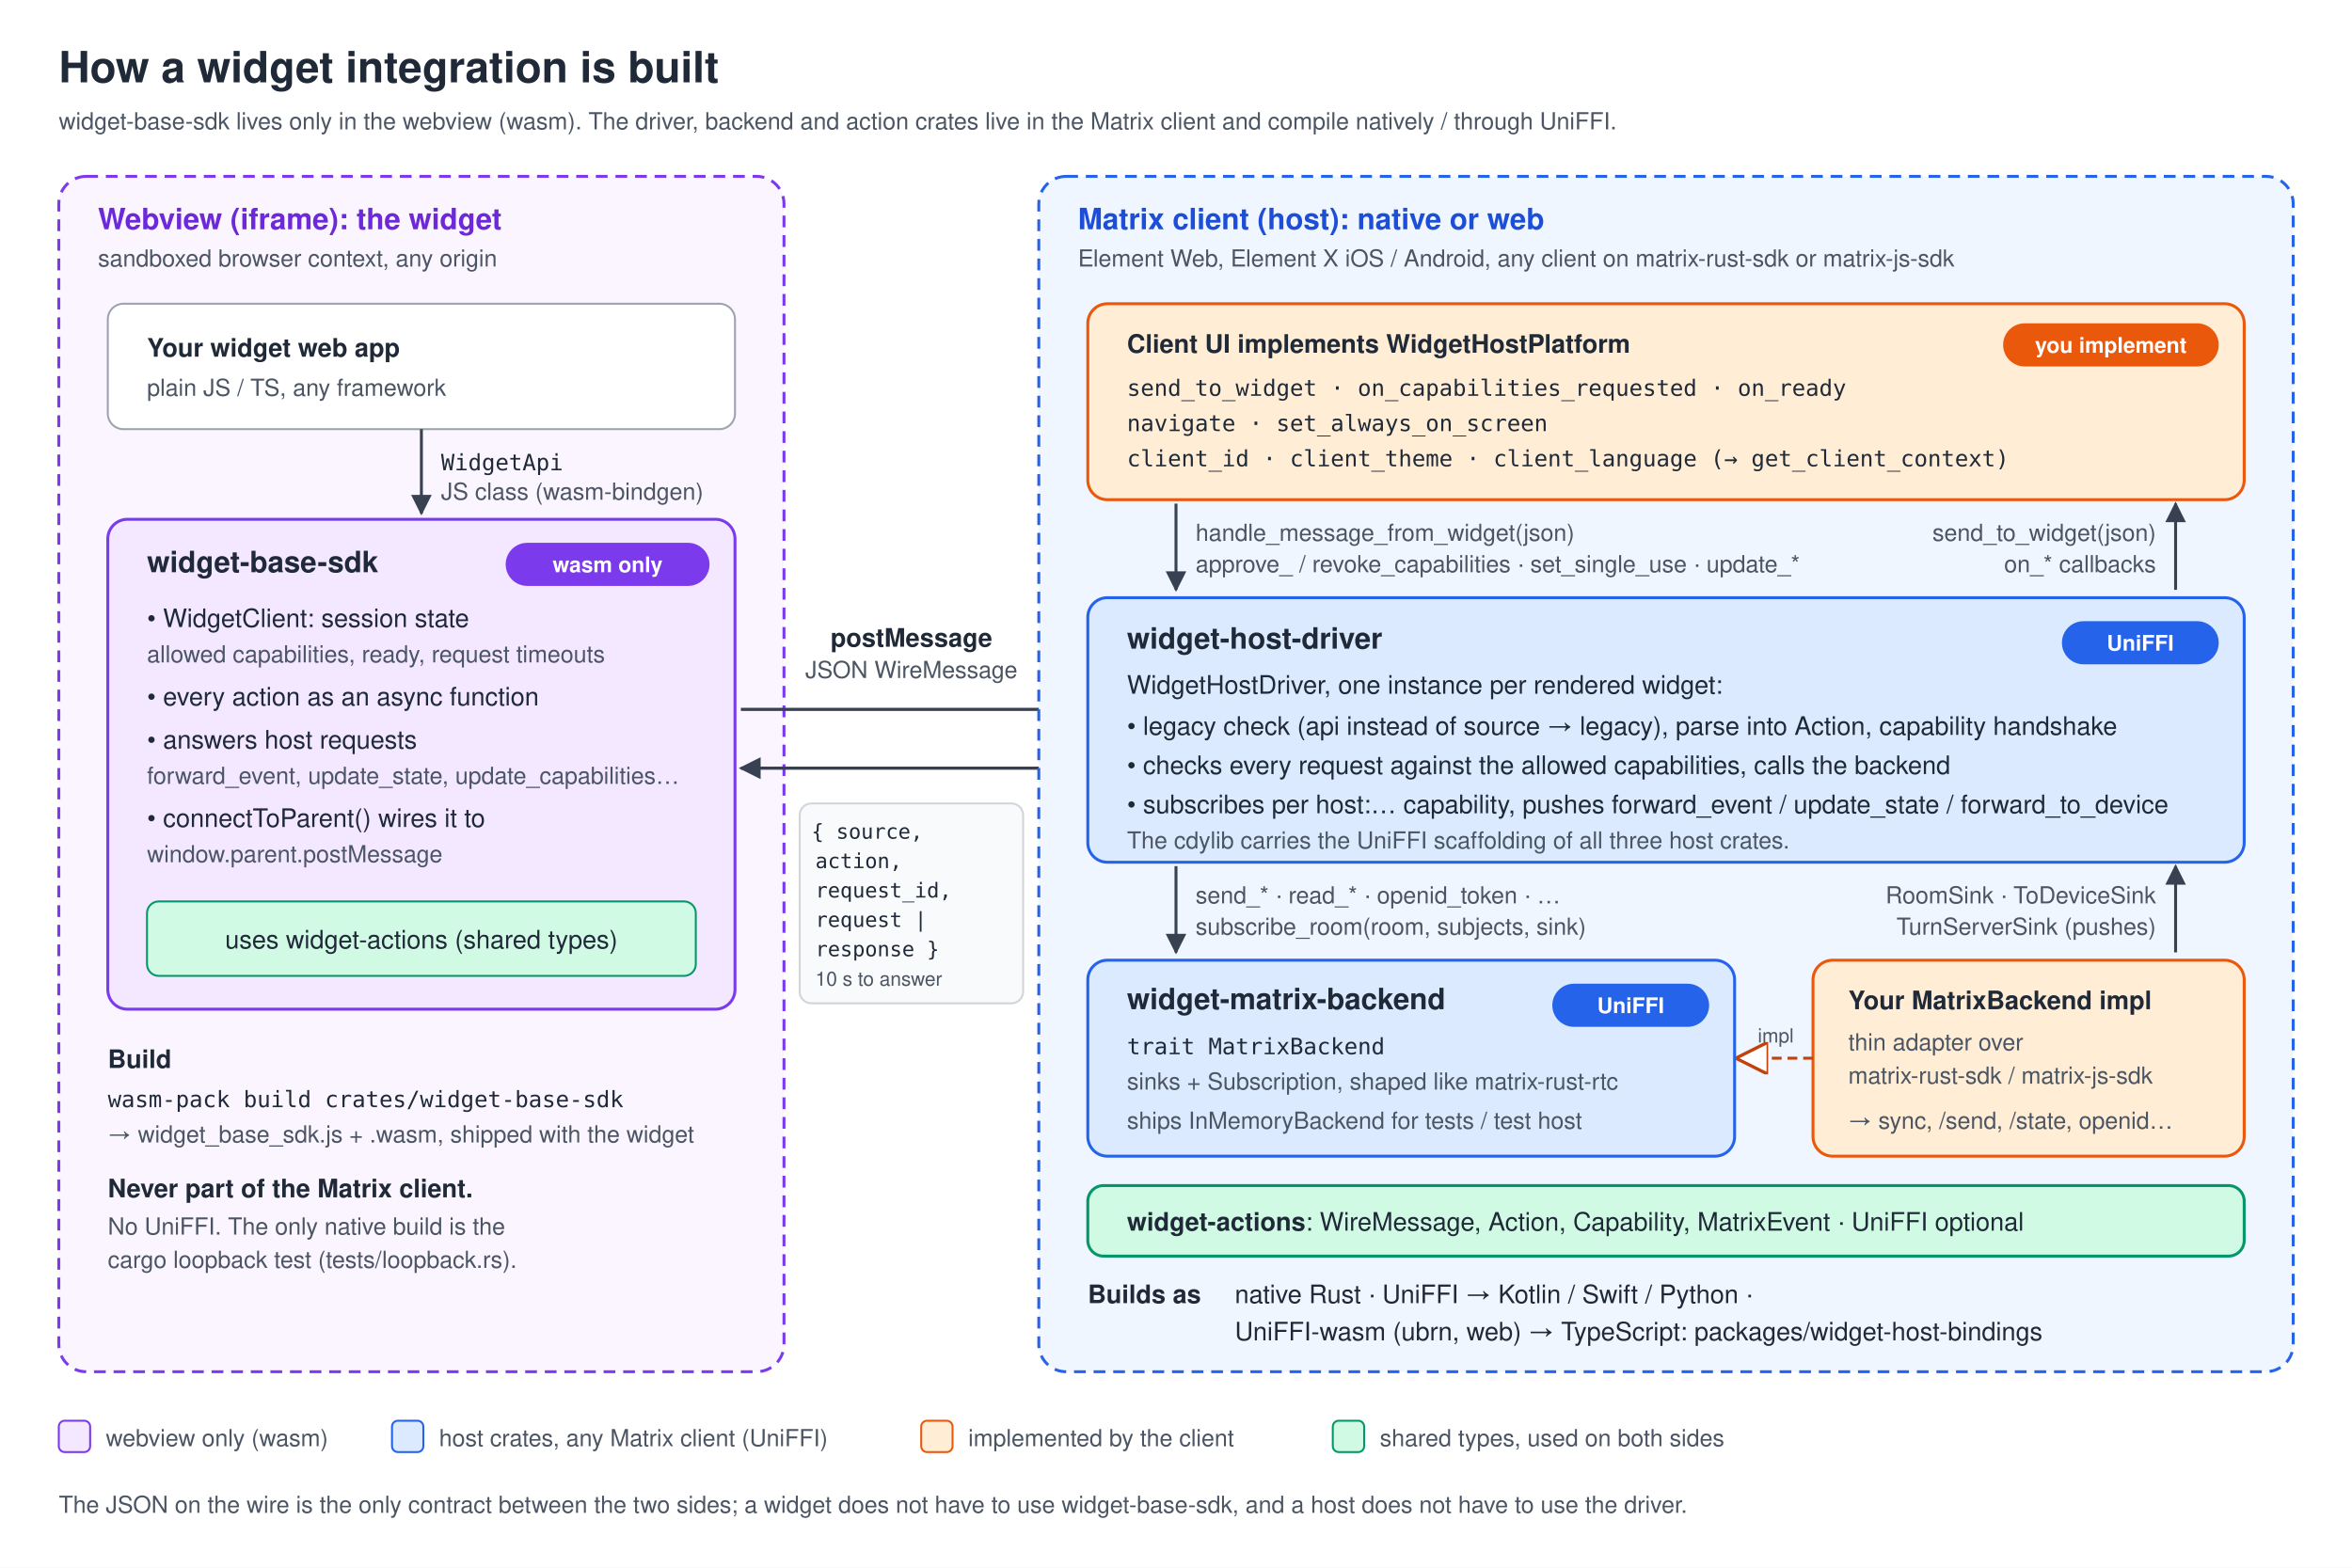
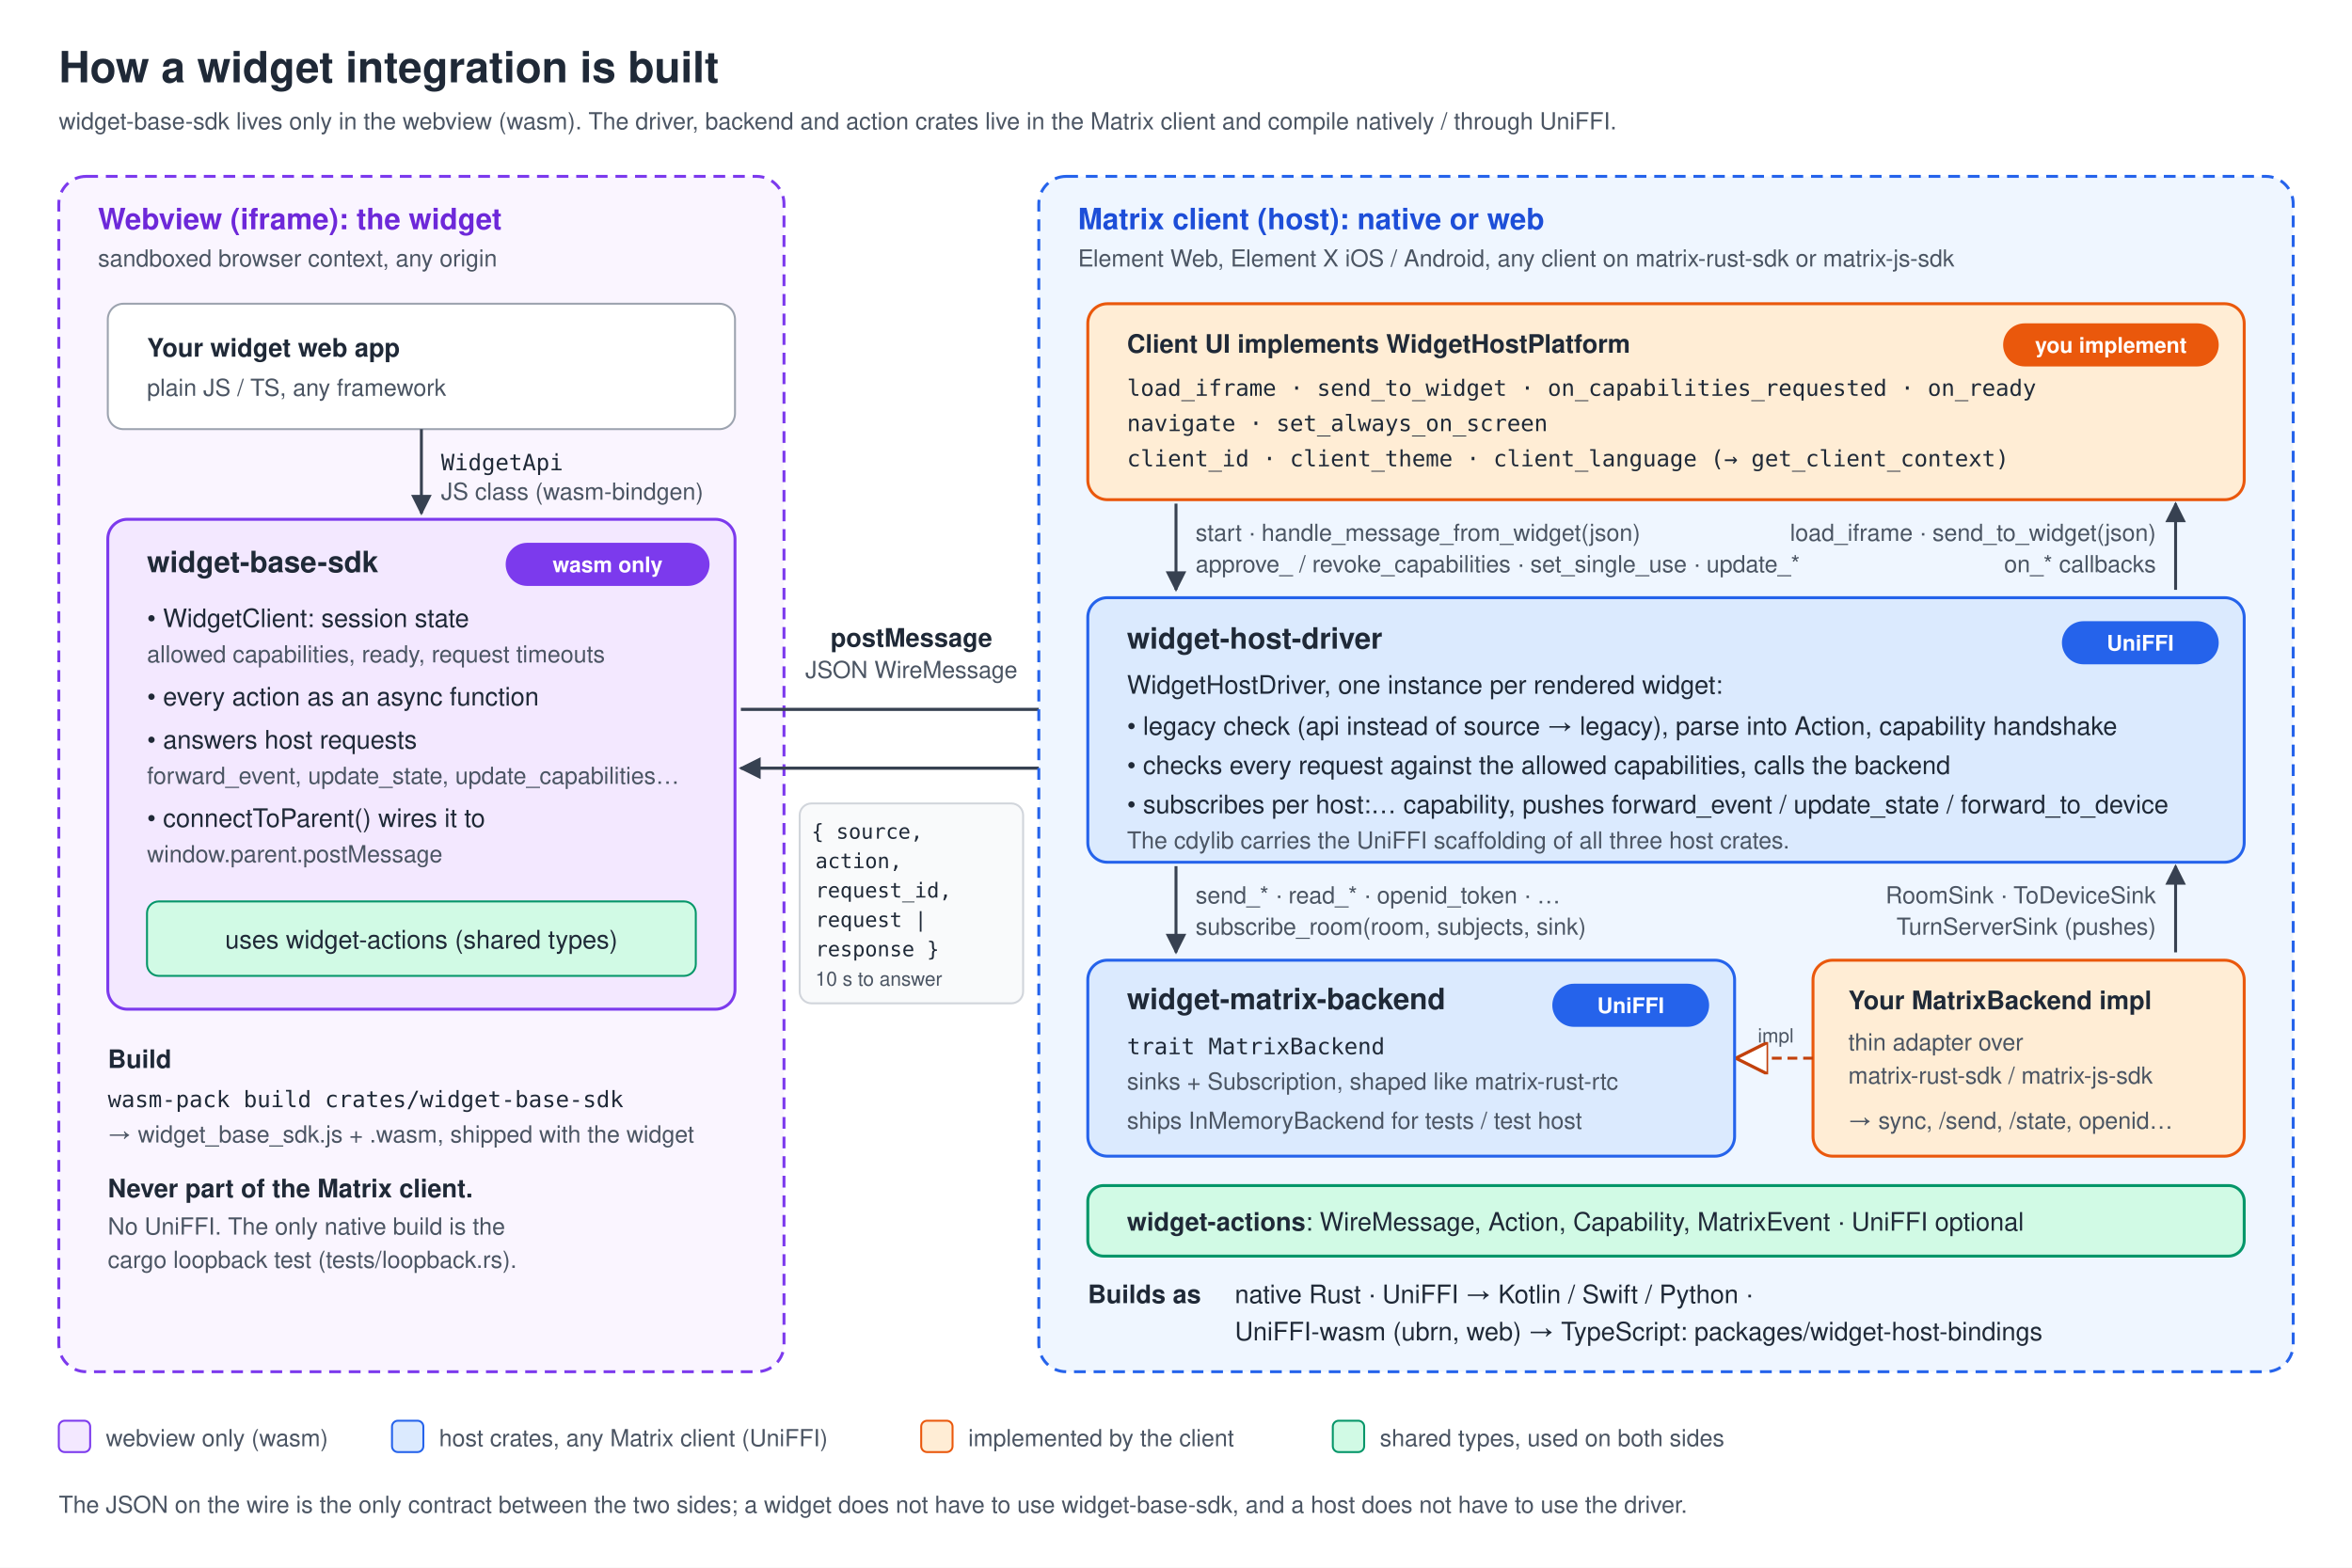
<svg xmlns="http://www.w3.org/2000/svg" viewBox="0 0 1200 800" width="1200" height="800" font-family="-apple-system, 'Segoe UI', Helvetica, Arial, sans-serif">
  <style>
    text { fill: #1f2937; white-space: pre; }
    .h1 { font-size: 22px; font-weight: 700; }
    .h2 { font-size: 15px; font-weight: 700; }
    .b { font-size: 13px; }
    .s { font-size: 12px; fill: #4b5563; }
    .m { font-family: ui-monospace, SFMono-Regular, Menlo, monospace; font-size: 11.5px; }
    .badge { font-size: 11px; font-weight: 700; fill: #ffffff; }
    .purple { fill: #6d28d9; }
    .blue { fill: #1d4ed8; }
  </style>
  <defs>
    <marker id="arr" viewBox="0 0 10 10" refX="9" refY="5" markerWidth="7" markerHeight="7" orient="auto-start-reverse">
      <path d="M0,0 L10,5 L0,10 z" fill="#374151" />
    </marker>
    <marker id="tri" viewBox="0 0 12 12" refX="11" refY="6" markerWidth="11" markerHeight="11" orient="auto">
      <path d="M0,0 L12,6 L0,12 z" fill="#ffffff" stroke="#c2410c" stroke-width="1.2" />
    </marker>
  </defs>
  <rect width="1200" height="800" fill="#ffffff" />
  <text x="30" y="42" class="h1">How a widget integration is built</text>
  <text x="30" y="66" class="s">widget-base-sdk lives only in the webview (wasm). The driver, backend and action crates live in the Matrix client and compile natively / through UniFFI.</text>
  <rect x="30" y="90" width="370" height="610" rx="14" fill="#faf5ff" stroke="#7c3aed" stroke-width="1.5" stroke-dasharray="6 4" />
  <text x="50" y="117" class="h2 purple">Webview (iframe): the widget</text>
  <text x="50" y="136" class="s">sandboxed browser context, any origin</text>
  <rect x="55" y="155" width="320" height="64" rx="8" fill="#ffffff" stroke="#9ca3af" />
  <text x="75" y="182" class="b" font-weight="700">Your widget web app</text>
  <text x="75" y="202" class="s">plain JS / TS, any framework</text>
  <line x1="215" y1="219" x2="215" y2="262" stroke="#374151" stroke-width="1.5" marker-end="url(#arr)" />
  <text x="225" y="240" class="m">WidgetApi</text>
  <text x="225" y="255" class="s">JS class (wasm-bindgen)</text>
  <rect x="55" y="265" width="320" height="250" rx="10" fill="#f3e8ff" stroke="#7c3aed" stroke-width="1.5" />
  <text x="75" y="292" class="h2">widget-base-sdk</text>
  <rect x="258" y="277" width="104" height="22" rx="11" fill="#7c3aed" />
  <text x="310" y="292" class="badge" text-anchor="middle">wasm only</text>
  <text x="75" y="320" class="b">• WidgetClient: session state</text>
  <text x="75" y="338" class="s">   allowed capabilities, ready, request timeouts</text>
  <text x="75" y="360" class="b">• every action as an async function</text>
  <text x="75" y="382" class="b">• answers host requests</text>
  <text x="75" y="400" class="s">   forward_event, update_state, update_capabilities…</text>
  <text x="75" y="422" class="b">• connectToParent() wires it to</text>
  <text x="75" y="440" class="s">   window.parent.postMessage</text>
  <rect x="75" y="460" width="280" height="38" rx="6" fill="#d1fae5" stroke="#059669" />
  <text x="215" y="484" class="b" text-anchor="middle">uses widget-actions (shared types)</text>
  <text x="55" y="545" class="b" font-weight="700">Build</text>
  <text x="55" y="565" class="m">wasm-pack build crates/widget-base-sdk</text>
  <text x="55" y="583" class="s">→ widget_base_sdk.js + .wasm, shipped with the widget</text>
  <text x="55" y="611" class="b" font-weight="700">Never part of the Matrix client.</text>
  <text x="55" y="630" class="s">No UniFFI. The only native build is the</text>
  <text x="55" y="647" class="s">cargo loopback test (tests/loopback.rs).</text>
  <text x="465" y="330" class="b" font-weight="700" text-anchor="middle">postMessage</text>
  <text x="465" y="346" class="s" text-anchor="middle">JSON WireMessage</text>
  <line x1="378" y1="362" x2="552" y2="362" stroke="#374151" stroke-width="1.6" marker-end="url(#arr)" />
  <line x1="552" y1="392" x2="378" y2="392" stroke="#374151" stroke-width="1.6" marker-end="url(#arr)" />
  <rect x="408" y="410" width="114" height="102" rx="6" fill="#f9fafb" stroke="#d1d5db" />
  <text x="414" y="428" class="m" style="font-size:10.5px">{ source,</text>
  <text x="416" y="443" class="m" style="font-size:10.5px">  action,</text>
  <text x="416" y="458" class="m" style="font-size:10.5px">  request_id,</text>
  <text x="416" y="473" class="m" style="font-size:10.5px">  request |</text>
  <text x="416" y="488" class="m" style="font-size:10.5px">  response }</text>
  <text x="416" y="503" class="s" style="font-size:10px">10 s to answer</text>
  <rect x="530" y="90" width="640" height="610" rx="14" fill="#eff6ff" stroke="#2563eb" stroke-width="1.5" stroke-dasharray="6 4" />
  <text x="550" y="117" class="h2 blue">Matrix client (host): native or web</text>
  <text x="550" y="136" class="s">Element Web, Element X iOS / Android, any client on matrix-rust-sdk or matrix-js-sdk</text>
  <rect x="555" y="155" width="590" height="100" rx="10" fill="#ffedd5" stroke="#ea580c" stroke-width="1.5" />
  <text x="575" y="180" class="b" font-weight="700">Client UI implements WidgetHostPlatform</text>
  <rect x="1022" y="165" width="110" height="22" rx="11" fill="#ea580c" />
  <text x="1077" y="180" class="badge" text-anchor="middle">you implement</text>
-   <text x="575" y="202" class="m">send_to_widget · on_capabilities_requested · on_ready</text>
+   <text x="575" y="202" class="m">load_iframe · send_to_widget · on_capabilities_requested · on_ready</text>
  <text x="575" y="220" class="m">navigate · set_always_on_screen</text>
  <text x="575" y="238" class="m">client_id · client_theme · client_language   (→ get_client_context)</text>
  <line x1="600" y1="257" x2="600" y2="301" stroke="#374151" stroke-width="1.5" marker-end="url(#arr)" />
-   <text x="610" y="276" class="s">handle_message_from_widget(json)</text>
+   <text x="610" y="276" class="s">start · handle_message_from_widget(json)</text>
  <text x="610" y="292" class="s">approve_ / revoke_capabilities · set_single_use · update_*</text>
  <line x1="1110" y1="301" x2="1110" y2="257" stroke="#374151" stroke-width="1.5" marker-end="url(#arr)" />
-   <text x="1100" y="276" class="s" text-anchor="end">send_to_widget(json)</text>
+   <text x="1100" y="276" class="s" text-anchor="end">load_iframe · send_to_widget(json)</text>
  <text x="1100" y="292" class="s" text-anchor="end">on_* callbacks</text>
  <rect x="555" y="305" width="590" height="135" rx="10" fill="#dbeafe" stroke="#2563eb" stroke-width="1.5" />
  <text x="575" y="331" class="h2">widget-host-driver</text>
  <rect x="1052" y="317" width="80" height="22" rx="11" fill="#2563eb" />
  <text x="1092" y="332" class="badge" text-anchor="middle">UniFFI</text>
  <text x="575" y="354" class="b">WidgetHostDriver, one instance per rendered widget:</text>
  <text x="575" y="375" class="b">• legacy check (api instead of source → legacy), parse into Action, capability handshake</text>
  <text x="575" y="395" class="b">• checks every request against the allowed capabilities, calls the backend</text>
  <text x="575" y="415" class="b">• subscribes per host:… capability, pushes forward_event / update_state / forward_to_device</text>
  <text x="575" y="433" class="s">The cdylib carries the UniFFI scaffolding of all three host crates.</text>
  <line x1="600" y1="442" x2="600" y2="486" stroke="#374151" stroke-width="1.5" marker-end="url(#arr)" />
  <text x="610" y="461" class="s">send_* · read_* · openid_token · …</text>
  <text x="610" y="477" class="s">subscribe_room(room, subjects, sink)</text>
  <line x1="1110" y1="486" x2="1110" y2="442" stroke="#374151" stroke-width="1.5" marker-end="url(#arr)" />
  <text x="1100" y="461" class="s" text-anchor="end">RoomSink · ToDeviceSink</text>
  <text x="1100" y="477" class="s" text-anchor="end">TurnServerSink (pushes)</text>
  <rect x="555" y="490" width="330" height="100" rx="10" fill="#dbeafe" stroke="#2563eb" stroke-width="1.5" />
  <text x="575" y="515" class="h2">widget-matrix-backend</text>
  <rect x="792" y="502" width="80" height="22" rx="11" fill="#2563eb" />
  <text x="832" y="517" class="badge" text-anchor="middle">UniFFI</text>
  <text x="575" y="538" class="m">trait MatrixBackend</text>
  <text x="575" y="556" class="s">sinks + Subscription, shaped like matrix-rust-rtc</text>
  <text x="575" y="576" class="s">ships InMemoryBackend for tests / test host</text>
  <rect x="925" y="490" width="220" height="100" rx="10" fill="#ffedd5" stroke="#ea580c" stroke-width="1.5" />
  <text x="943" y="515" class="b" font-weight="700">Your MatrixBackend impl</text>
  <text x="943" y="536" class="s">thin adapter over</text>
  <text x="943" y="553" class="s">matrix-rust-sdk / matrix-js-sdk</text>
  <text x="943" y="576" class="s">→ sync, /send, /state, openid…</text>
  <line x1="925" y1="540" x2="887" y2="540" stroke="#c2410c" stroke-width="1.5" stroke-dasharray="5 3" marker-end="url(#tri)" />
  <text x="906" y="532" class="s" text-anchor="middle" style="font-size:10px">impl</text>
  <rect x="555" y="605" width="590" height="36" rx="8" fill="#d1fae5" stroke="#059669" stroke-width="1.5" />
  <text x="575" y="628" class="b">
    <tspan font-weight="700">widget-actions</tspan>: WireMessage, Action, Capability, MatrixEvent · UniFFI optional</text>
  <text x="555" y="665" class="b" font-weight="700">Builds as</text>
  <text x="630" y="665" class="b">native Rust · UniFFI → Kotlin / Swift / Python ·</text>
  <text x="630" y="684" class="b">UniFFI-wasm (ubrn, web) → TypeScript: packages/widget-host-bindings</text>
  <rect x="30" y="725" width="16" height="16" rx="3" fill="#f3e8ff" stroke="#7c3aed" />
  <text x="54" y="738" class="s">webview only (wasm)</text>
  <rect x="200" y="725" width="16" height="16" rx="3" fill="#dbeafe" stroke="#2563eb" />
  <text x="224" y="738" class="s">host crates, any Matrix client (UniFFI)</text>
  <rect x="470" y="725" width="16" height="16" rx="3" fill="#ffedd5" stroke="#ea580c" />
  <text x="494" y="738" class="s">implemented by the client</text>
  <rect x="680" y="725" width="16" height="16" rx="3" fill="#d1fae5" stroke="#059669" />
  <text x="704" y="738" class="s">shared types, used on both sides</text>
  <text x="30" y="772" class="s">The JSON on the wire is the only contract between the two sides; a widget does not have to use widget-base-sdk, and a host does not have to use the driver.</text>
</svg>
